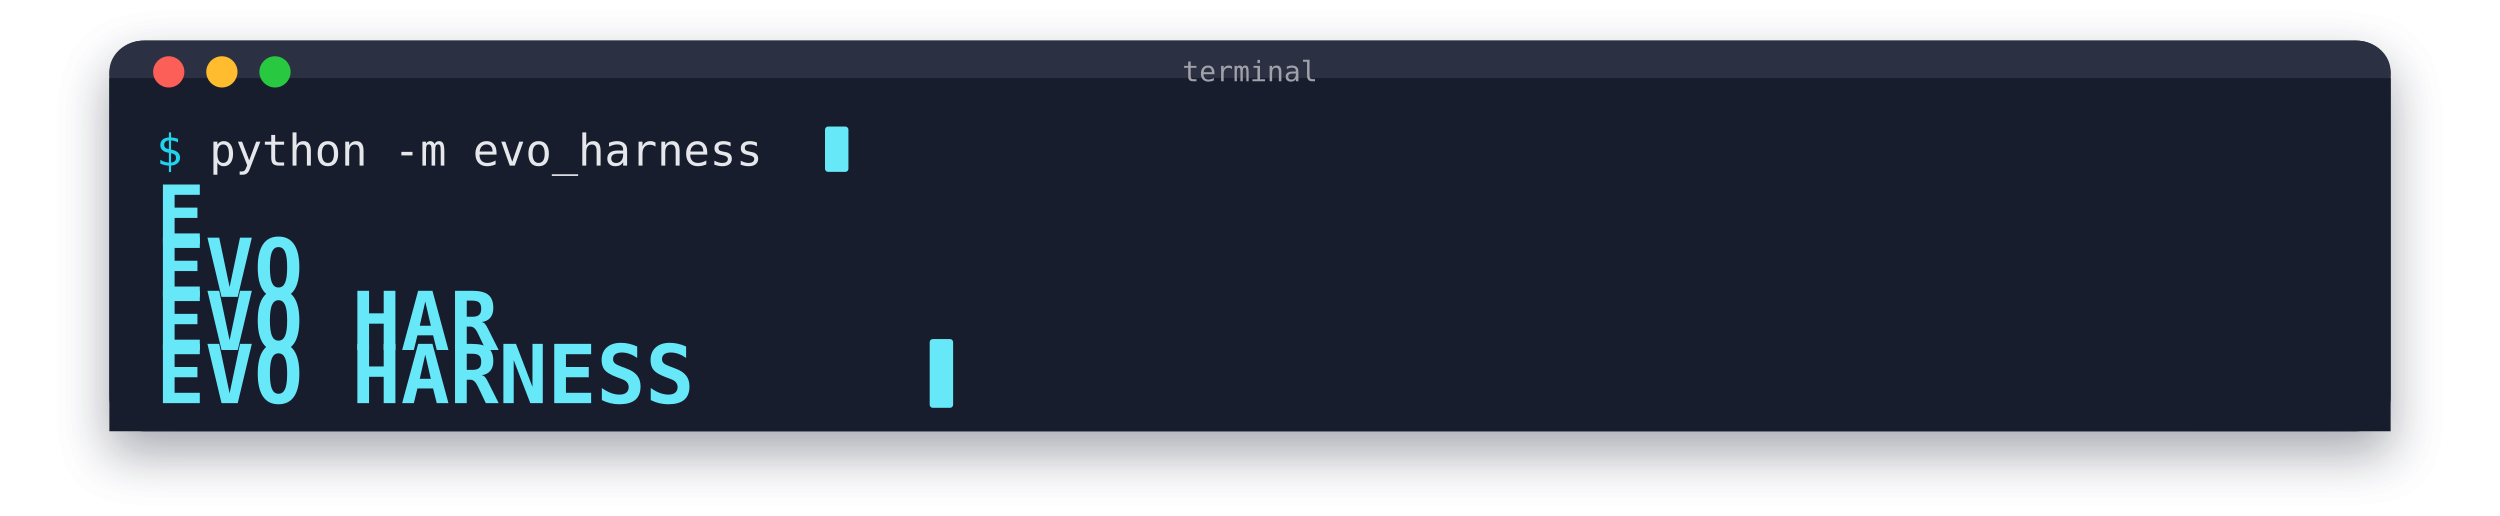
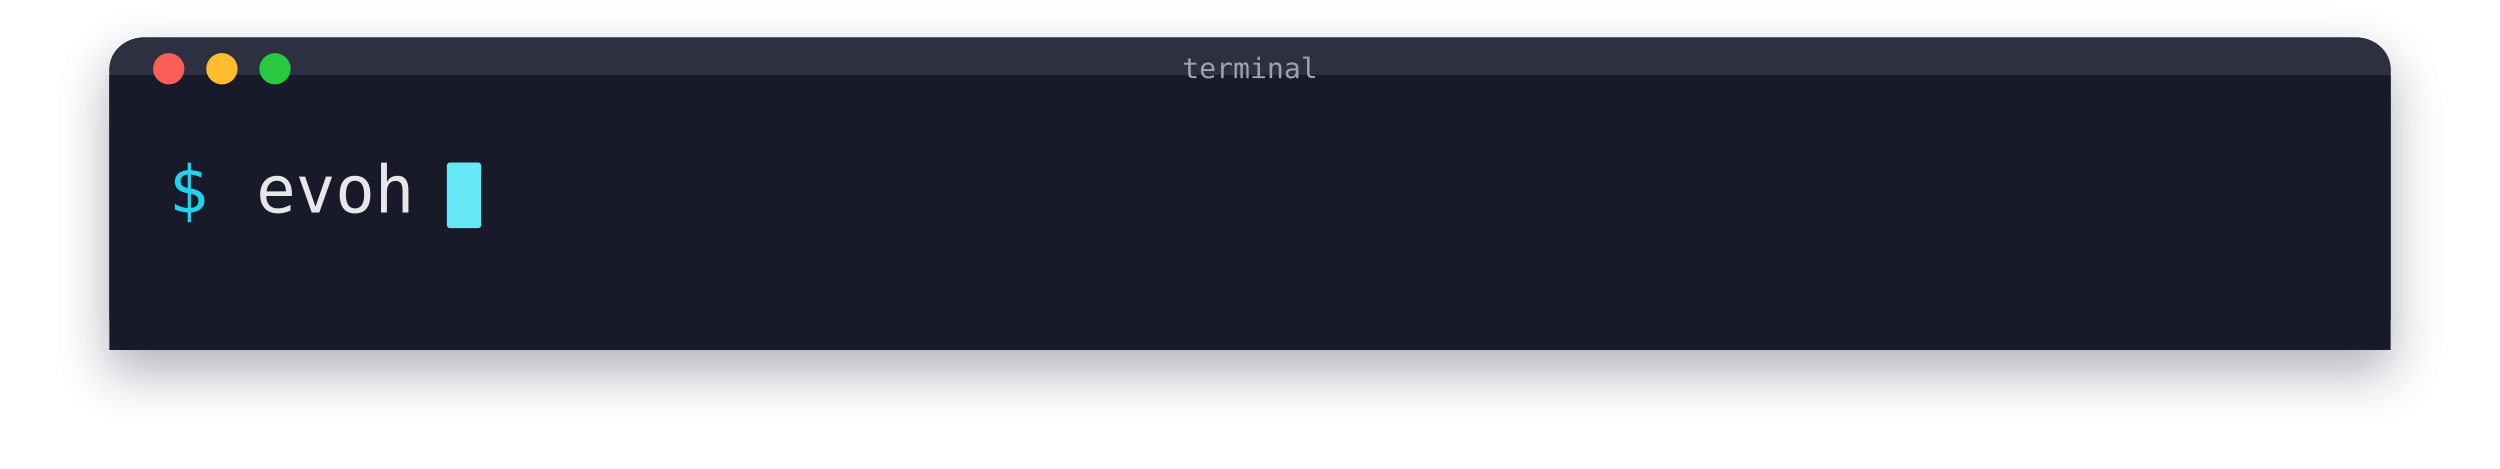
- <svg xmlns="http://www.w3.org/2000/svg" width="1600" height="330" viewBox="0 0 1600 330" fill="none">
+ <svg xmlns="http://www.w3.org/2000/svg" width="1600" height="300" viewBox="0 0 1600 300" fill="none">
  <defs>
-     <linearGradient id="cli-bg" x1="0" y1="0" x2="1600" y2="330" gradientUnits="userSpaceOnUse">
-       <stop stop-color="#171C2C" />
-       <stop offset="1" stop-color="#111827" />
+     <linearGradient id="cli-bg" x1="0" y1="0" x2="1600" y2="300" gradientUnits="userSpaceOnUse">
+       <stop stop-color="#181B2B" />
+       <stop offset="1" stop-color="#131726" />
    </linearGradient>
-     <filter id="shadow" x="0" y="0" width="1600" height="330" filterUnits="userSpaceOnUse" color-interpolation-filters="sRGB">
+     <filter id="shadow" x="0" y="0" width="1600" height="300" filterUnits="userSpaceOnUse" color-interpolation-filters="sRGB">
      <feOffset dy="14" />
      <feGaussianBlur stdDeviation="16" />
-       <feColorMatrix type="matrix" values="0 0 0 0 0.059 0 0 0 0 0.09 0 0 0 0 0.169 0 0 0 0.2 0" />
-       <feBlend mode="normal" in2="BackgroundImageFix" result="effect1_dropShadow_0_13" />
-       <feBlend mode="normal" in="SourceGraphic" in2="effect1_dropShadow_0_13" result="shape" />
+       <feColorMatrix type="matrix" values="0 0 0 0 0.059 0 0 0 0 0.09 0 0 0 0 0.169 0 0 0 0.18 0" />
+       <feBlend mode="normal" in2="BackgroundImageFix" result="effect1_dropShadow_0_14" />
+       <feBlend mode="normal" in="SourceGraphic" in2="effect1_dropShadow_0_14" result="shape" />
    </filter>
  </defs>
  <g filter="url(#shadow)">
-     <rect x="70" y="26" width="1460" height="250" rx="22" fill="url(#cli-bg)" />
-     <rect x="70" y="26" width="1460" height="40" rx="22" fill="#2B3042" />
-     <rect x="70" y="50" width="1460" height="226" rx="0 0 22 22" fill="#181D2D" />
+     <rect x="70" y="24" width="1460" height="200" rx="22" fill="url(#cli-bg)" />
+     <rect x="70" y="24" width="1460" height="40" rx="22" fill="#2C3040" />
+     <rect x="70" y="48" width="1460" height="176" rx="0 0 22 22" fill="#181A29" />
  </g>
-   <circle cx="108" cy="46" r="10" fill="#FB5F57" />
-   <circle cx="142" cy="46" r="10" fill="#FEBC2E" />
-   <circle cx="176" cy="46" r="10" fill="#28C840" />
-   <text x="800" y="52" fill="#A1A1AA" font-size="18" font-family="Consolas, Menlo, Monaco, monospace" text-anchor="middle">terminal</text>
-   <text x="100" y="106" fill="#22D3EE" font-size="28" font-family="Consolas, Menlo, Monaco, monospace">$</text>
-   <text x="134" y="106" fill="#E5E7EB" font-size="28" font-family="Consolas, Menlo, Monaco, monospace">python -m evo_harness</text>
-   <rect x="528" y="81" width="15" height="29" rx="2" fill="#67E8F9" />
-   <text x="100" y="156" fill="#67E8F9" font-size="52" font-family="Consolas, Menlo, Monaco, monospace" font-weight="700">E</text>
-   <text x="100" y="190" fill="#67E8F9" font-size="52" font-family="Consolas, Menlo, Monaco, monospace" font-weight="700">EVO</text>
-   <text x="100" y="224" fill="#67E8F9" font-size="52" font-family="Consolas, Menlo, Monaco, monospace" font-weight="700">EVO HAR</text>
-   <text x="100" y="258" fill="#67E8F9" font-size="52" font-family="Consolas, Menlo, Monaco, monospace" font-weight="700">EVO HARNESS</text>
-   <rect x="595" y="217" width="15" height="44" rx="2" fill="#67E8F9" />
+   <circle cx="108" cy="44" r="10" fill="#FB5F57" />
+   <circle cx="142" cy="44" r="10" fill="#FEBC2E" />
+   <circle cx="176" cy="44" r="10" fill="#28C840" />
+   <text x="800" y="50" fill="#9CA3AF" font-size="18" font-family="Consolas, Menlo, Monaco, monospace" text-anchor="middle">terminal</text>
+   <text x="108" y="136" fill="#22D3EE" font-size="42" font-family="Consolas, Menlo, Monaco, monospace">$</text>
+   <text x="164" y="136" fill="#E5E7EB" font-size="42" font-family="Consolas, Menlo, Monaco, monospace">evoh</text>
+   <rect x="286" y="104" width="22" height="42" rx="2" fill="#67E8F9" />
</svg>
